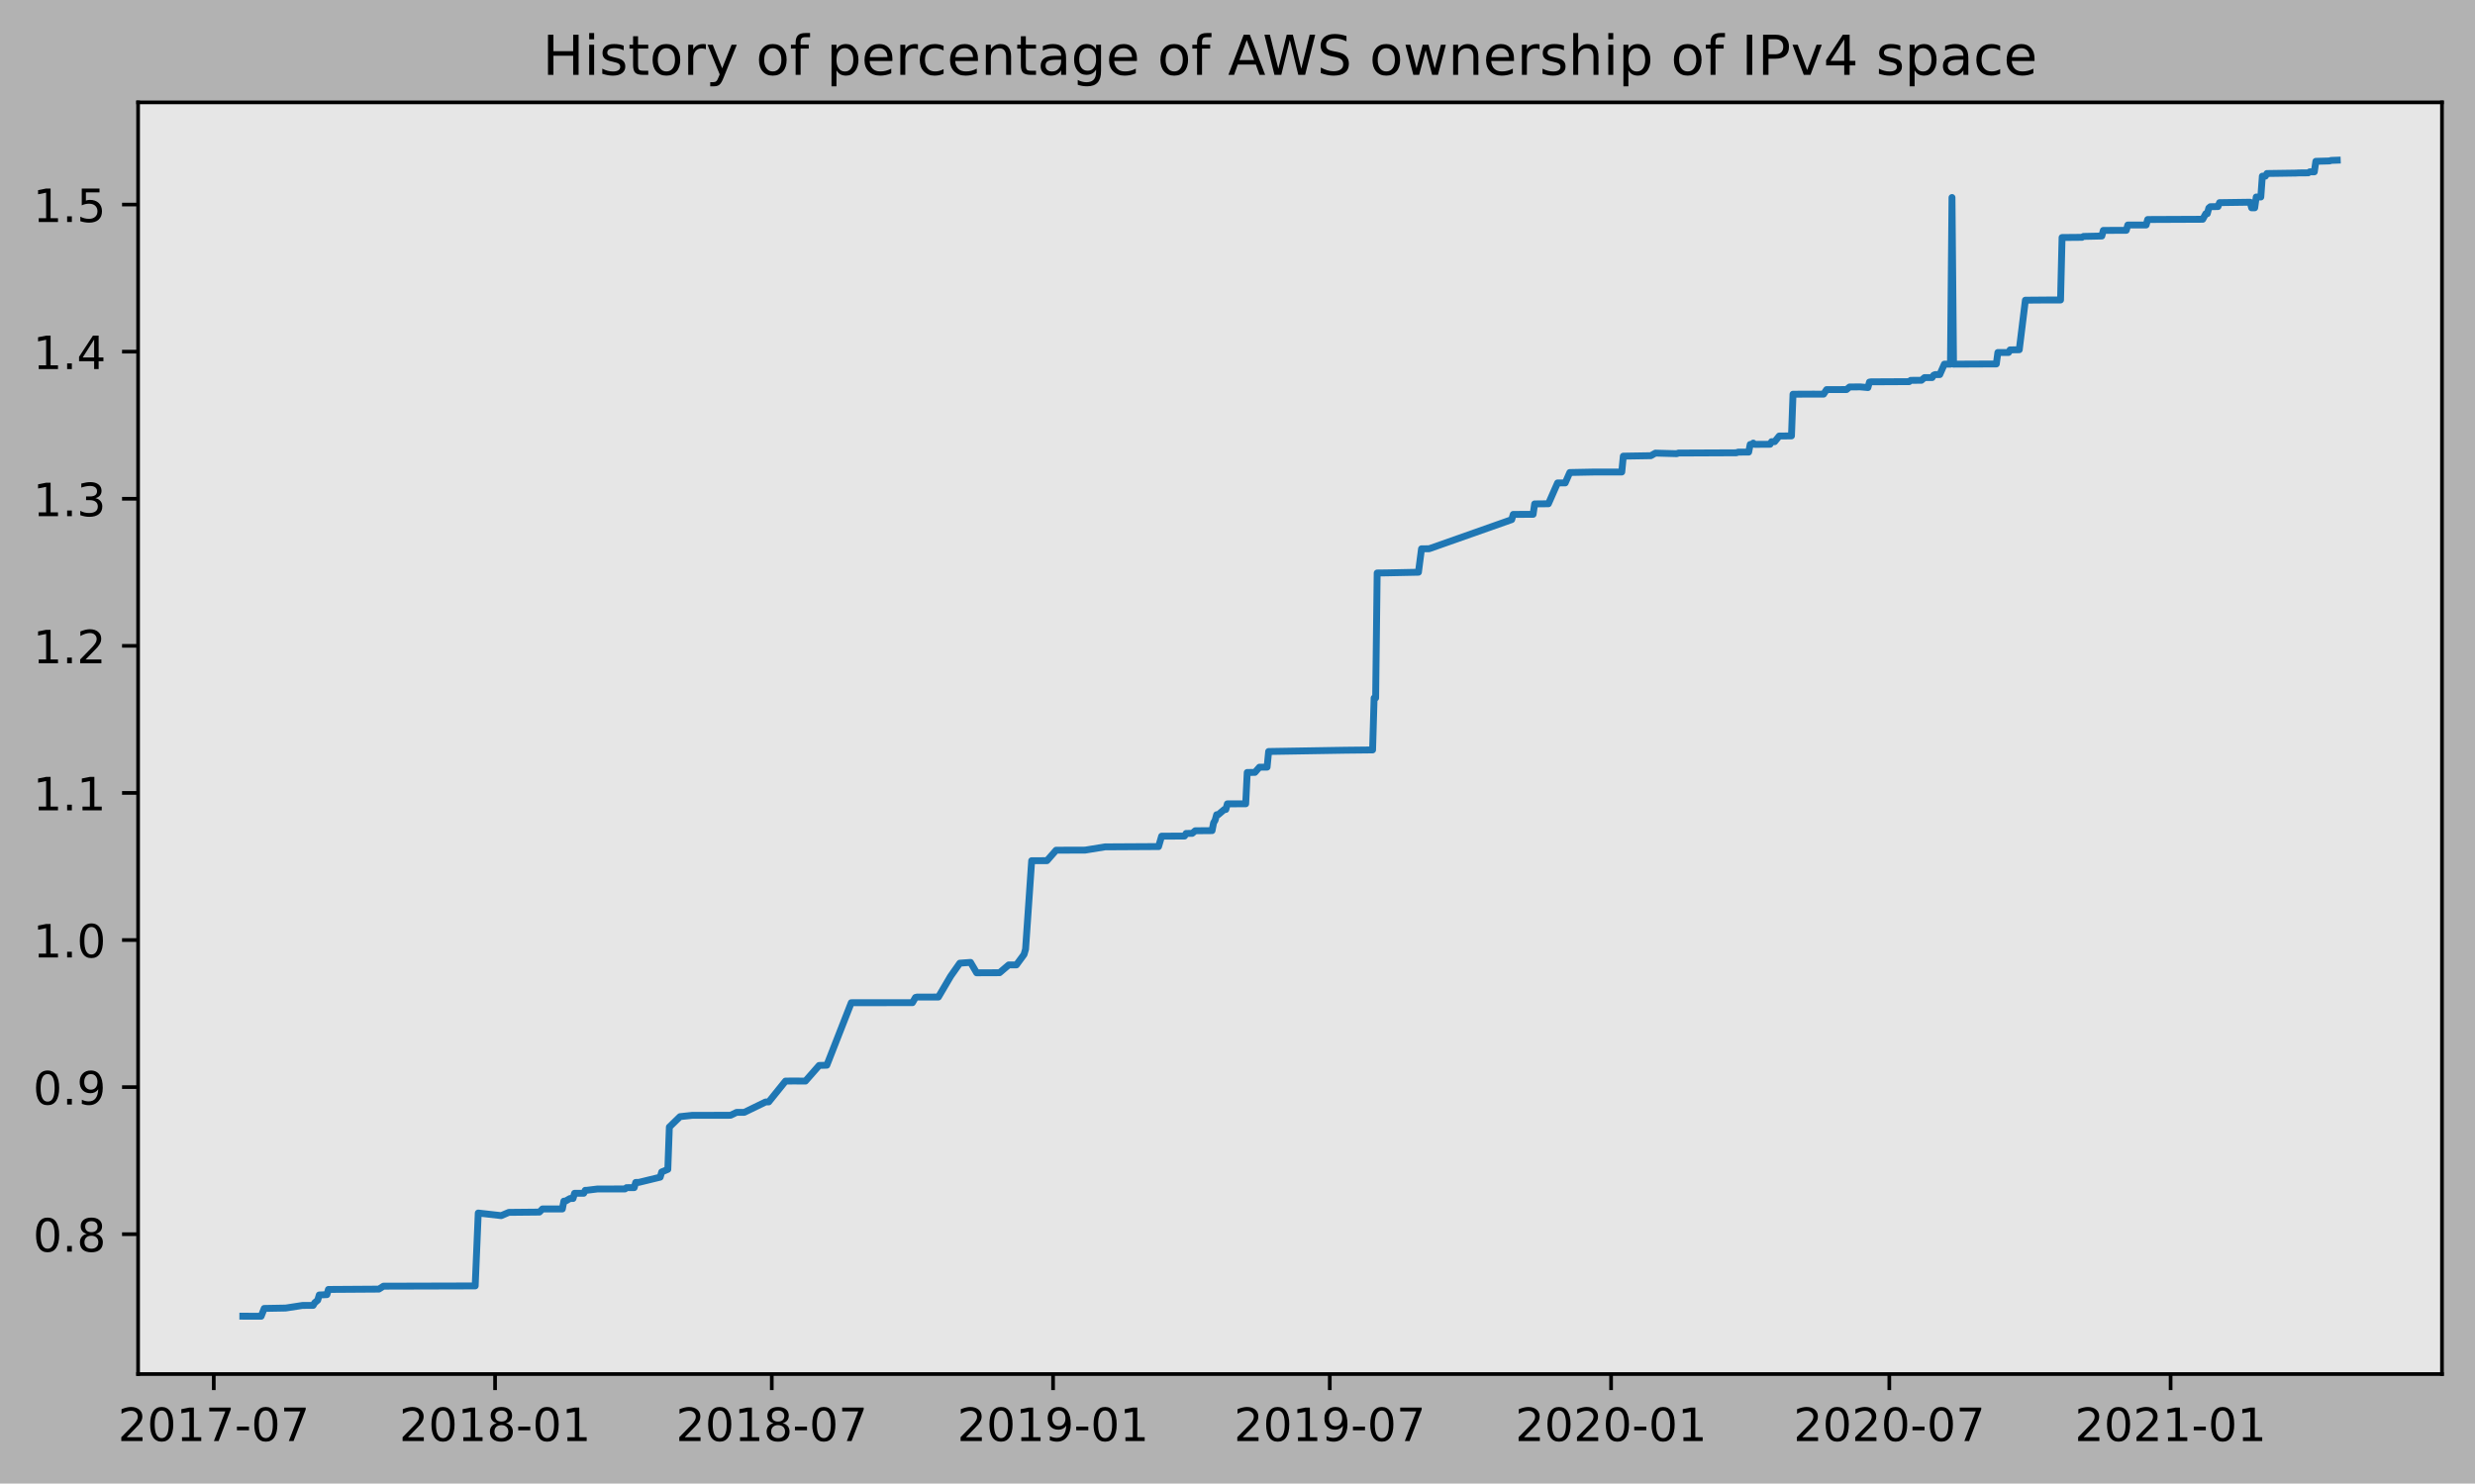
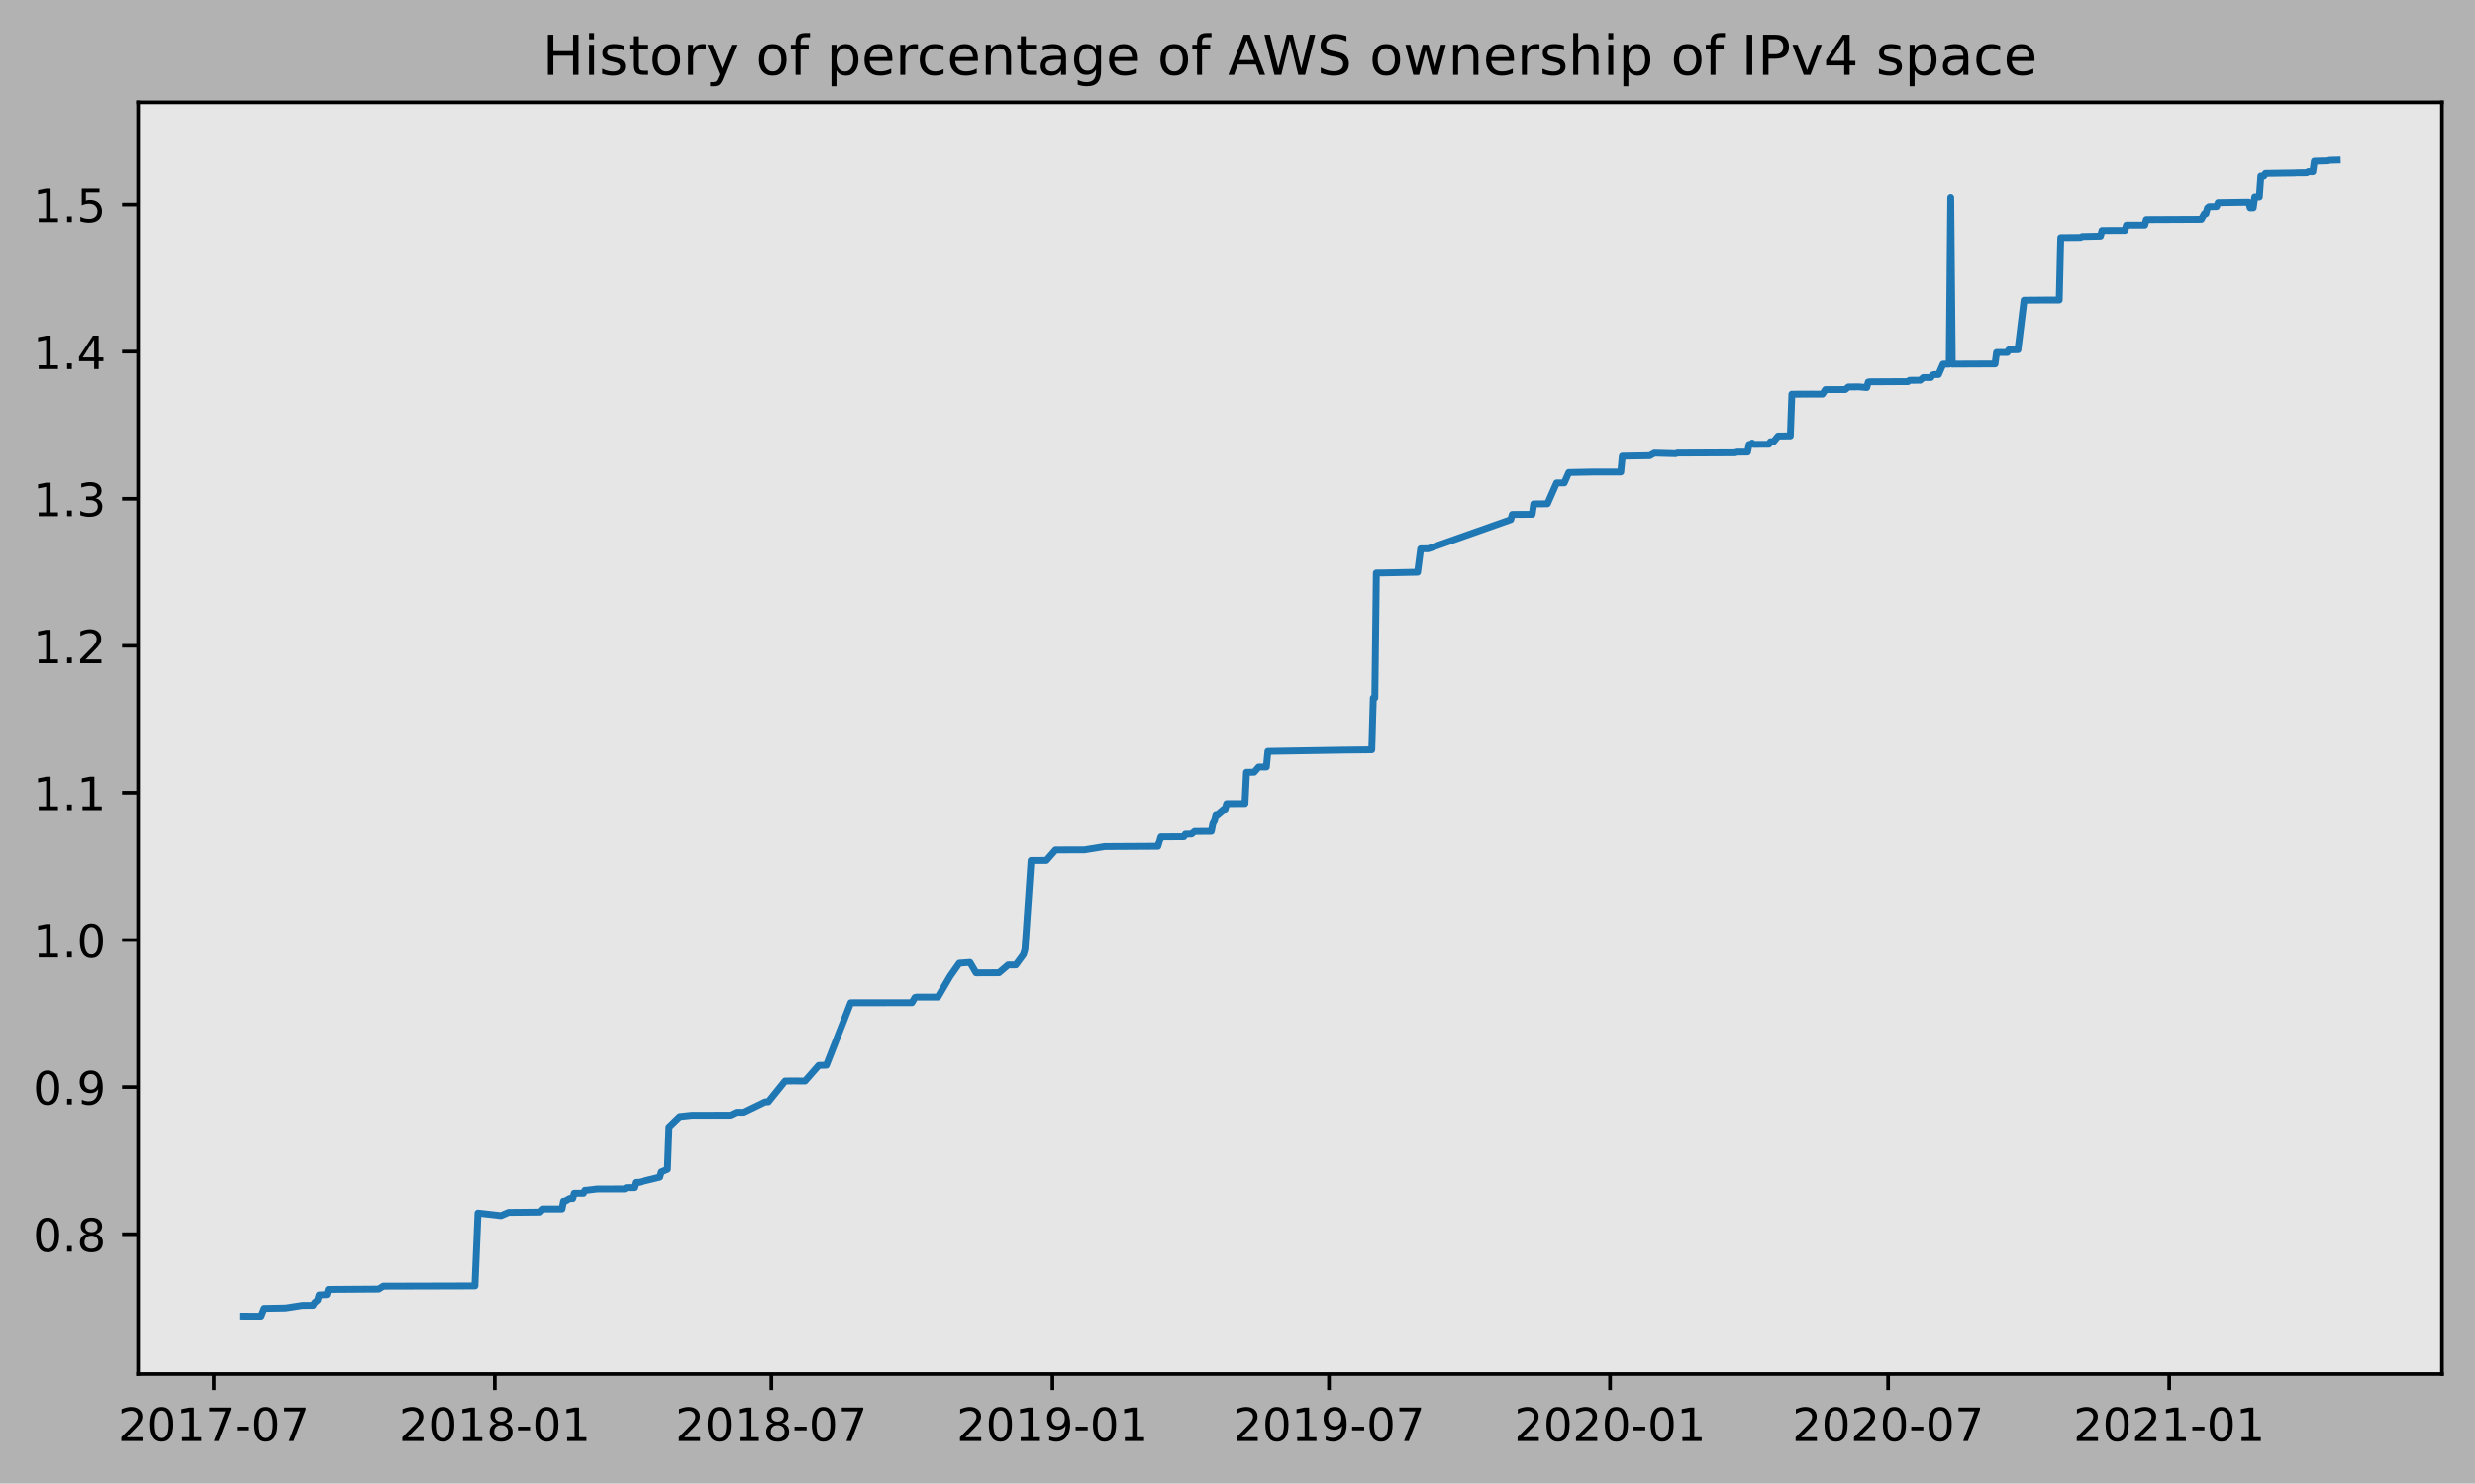
<svg xmlns="http://www.w3.org/2000/svg" xmlns:xlink="http://www.w3.org/1999/xlink" height="323.396pt" version="1.1" viewBox="0 0 539.503 323.396" width="539.503pt">
  <defs>
    <style type="text/css">
*{stroke-linecap:butt;stroke-linejoin:round;}
  </style>
  </defs>
  <g id="figure_1">
    <g id="patch_1">
      <path d="M 0 323.396  L 539.503 323.396  L 539.503 0  L 0 0  z " style="fill:#b2b2b2;" />
    </g>
    <g id="axes_1">
      <g id="patch_2">
        <path d="M 30.103 299.518  L 532.303 299.518  L 532.303 22.318  L 30.103 22.318  z " style="fill:#e6e6e6;" />
      </g>
      <g id="matplotlib.axis_1">
        <g id="xtick_1">
          <g id="line2d_1">
            <defs>
-               <path d="M 0 0  L 0 3.5  " id="mb1a7909cc9" style="stroke:#000000;stroke-width:0.8;" />
-             </defs>
-             <g>
-               <use style="stroke:#000000;stroke-width:0.8;" x="46.599" xlink:href="#mb1a7909cc9" y="299.518" />
+               <path d="M 0 0  L 0 3.5  " id="m4609d25dfc" style="stroke:#000000;stroke-width:0.8;" />
+             </defs>
+             <g>
+               <use style="stroke:#000000;stroke-width:0.8;" x="46.603" xlink:href="#m4609d25dfc" y="299.518" />
            </g>
          </g>
          <g id="text_1">
            <defs>
              <path d="M 19.188 8.297  L 53.609 8.297  L 53.609 0  L 7.328 0  L 7.328 8.297  Q 12.938 14.109 22.625 23.891  Q 32.328 33.688 34.812 36.531  Q 39.547 41.844 41.422 45.531  Q 43.312 49.219 43.312 52.781  Q 43.312 58.594 39.234 62.25  Q 35.156 65.922 28.609 65.922  Q 23.969 65.922 18.812 64.312  Q 13.672 62.703 7.812 59.422  L 7.812 69.391  Q 13.766 71.781 18.938 73  Q 24.125 74.219 28.422 74.219  Q 39.75 74.219 46.484 68.547  Q 53.219 62.891 53.219 53.422  Q 53.219 48.922 51.531 44.891  Q 49.859 40.875 45.406 35.406  Q 44.188 33.984 37.641 27.219  Q 31.109 20.453 19.188 8.297  z " id="DejaVuSans-50" />
              <path d="M 31.781 66.406  Q 24.172 66.406 20.328 58.906  Q 16.5 51.422 16.5 36.375  Q 16.5 21.391 20.328 13.891  Q 24.172 6.391 31.781 6.391  Q 39.453 6.391 43.281 13.891  Q 47.125 21.391 47.125 36.375  Q 47.125 51.422 43.281 58.906  Q 39.453 66.406 31.781 66.406  z M 31.781 74.219  Q 44.047 74.219 50.516 64.516  Q 56.984 54.828 56.984 36.375  Q 56.984 17.969 50.516 8.266  Q 44.047 -1.422 31.781 -1.422  Q 19.531 -1.422 13.062 8.266  Q 6.594 17.969 6.594 36.375  Q 6.594 54.828 13.062 64.516  Q 19.531 74.219 31.781 74.219  z " id="DejaVuSans-48" />
              <path d="M 12.406 8.297  L 28.516 8.297  L 28.516 63.922  L 10.984 60.406  L 10.984 69.391  L 28.422 72.906  L 38.281 72.906  L 38.281 8.297  L 54.391 8.297  L 54.391 0  L 12.406 0  z " id="DejaVuSans-49" />
              <path d="M 8.203 72.906  L 55.078 72.906  L 55.078 68.703  L 28.609 0  L 18.312 0  L 43.219 64.594  L 8.203 64.594  z " id="DejaVuSans-55" />
              <path d="M 4.891 31.391  L 31.203 31.391  L 31.203 23.391  L 4.891 23.391  z " id="DejaVuSans-45" />
            </defs>
-             <g transform="translate(25.70734 314.1166)scale(0.1 -0.1)">
+             <g transform="translate(25.71196 314.1166)scale(0.1 -0.1)">
              <use xlink:href="#DejaVuSans-50" />
              <use x="63.623" xlink:href="#DejaVuSans-48" />
              <use x="127.246" xlink:href="#DejaVuSans-49" />
              <use x="190.869" xlink:href="#DejaVuSans-55" />
              <use x="254.492" xlink:href="#DejaVuSans-45" />
              <use x="290.576" xlink:href="#DejaVuSans-48" />
              <use x="354.199" xlink:href="#DejaVuSans-55" />
            </g>
          </g>
        </g>
        <g id="xtick_2">
          <g id="line2d_2">
            <g>
-               <use style="stroke:#000000;stroke-width:0.8;" x="107.916" xlink:href="#mb1a7909cc9" y="299.518" />
+               <use style="stroke:#000000;stroke-width:0.8;" x="107.876" xlink:href="#m4609d25dfc" y="299.518" />
            </g>
          </g>
          <g id="text_2">
            <defs>
              <path d="M 31.781 34.625  Q 24.75 34.625 20.719 30.859  Q 16.703 27.094 16.703 20.516  Q 16.703 13.922 20.719 10.156  Q 24.75 6.391 31.781 6.391  Q 38.812 6.391 42.859 10.172  Q 46.922 13.969 46.922 20.516  Q 46.922 27.094 42.891 30.859  Q 38.875 34.625 31.781 34.625  z M 21.922 38.812  Q 15.578 40.375 12.031 44.719  Q 8.5 49.078 8.5 55.328  Q 8.5 64.062 14.719 69.141  Q 20.953 74.219 31.781 74.219  Q 42.672 74.219 48.875 69.141  Q 55.078 64.062 55.078 55.328  Q 55.078 49.078 51.531 44.719  Q 48 40.375 41.703 38.812  Q 48.828 37.156 52.797 32.312  Q 56.781 27.484 56.781 20.516  Q 56.781 9.906 50.312 4.234  Q 43.844 -1.422 31.781 -1.422  Q 19.734 -1.422 13.25 4.234  Q 6.781 9.906 6.781 20.516  Q 6.781 27.484 10.781 32.312  Q 14.797 37.156 21.922 38.812  z M 18.312 54.391  Q 18.312 48.734 21.844 45.562  Q 25.391 42.391 31.781 42.391  Q 38.141 42.391 41.719 45.562  Q 45.312 48.734 45.312 54.391  Q 45.312 60.062 41.719 63.234  Q 38.141 66.406 31.781 66.406  Q 25.391 66.406 21.844 63.234  Q 18.312 60.062 18.312 54.391  z " id="DejaVuSans-56" />
            </defs>
-             <g transform="translate(87.02439 314.1166)scale(0.1 -0.1)">
+             <g transform="translate(86.98429 314.1166)scale(0.1 -0.1)">
              <use xlink:href="#DejaVuSans-50" />
              <use x="63.623" xlink:href="#DejaVuSans-48" />
              <use x="127.246" xlink:href="#DejaVuSans-49" />
              <use x="190.869" xlink:href="#DejaVuSans-56" />
              <use x="254.492" xlink:href="#DejaVuSans-45" />
              <use x="290.576" xlink:href="#DejaVuSans-48" />
              <use x="354.199" xlink:href="#DejaVuSans-49" />
            </g>
          </g>
        </g>
        <g id="xtick_3">
          <g id="line2d_3">
            <g>
-               <use style="stroke:#000000;stroke-width:0.8;" x="168.233" xlink:href="#mb1a7909cc9" y="299.518" />
+               <use style="stroke:#000000;stroke-width:0.8;" x="168.149" xlink:href="#m4609d25dfc" y="299.518" />
            </g>
          </g>
          <g id="text_3">
-             <g transform="translate(147.3417 314.1166)scale(0.1 -0.1)">
+             <g transform="translate(147.2576 314.1166)scale(0.1 -0.1)">
              <use xlink:href="#DejaVuSans-50" />
              <use x="63.623" xlink:href="#DejaVuSans-48" />
              <use x="127.246" xlink:href="#DejaVuSans-49" />
              <use x="190.869" xlink:href="#DejaVuSans-56" />
              <use x="254.492" xlink:href="#DejaVuSans-45" />
              <use x="290.576" xlink:href="#DejaVuSans-48" />
              <use x="354.199" xlink:href="#DejaVuSans-55" />
            </g>
          </g>
        </g>
        <g id="xtick_4">
          <g id="line2d_4">
            <g>
-               <use style="stroke:#000000;stroke-width:0.8;" x="229.55" xlink:href="#mb1a7909cc9" y="299.518" />
+               <use style="stroke:#000000;stroke-width:0.8;" x="229.421" xlink:href="#m4609d25dfc" y="299.518" />
            </g>
          </g>
          <g id="text_4">
            <defs>
              <path d="M 10.984 1.516  L 10.984 10.5  Q 14.703 8.734 18.5 7.812  Q 22.312 6.891 25.984 6.891  Q 35.75 6.891 40.891 13.453  Q 46.047 20.016 46.781 33.406  Q 43.953 29.203 39.594 26.953  Q 35.25 24.703 29.984 24.703  Q 19.047 24.703 12.672 31.312  Q 6.297 37.938 6.297 49.422  Q 6.297 60.641 12.938 67.422  Q 19.578 74.219 30.609 74.219  Q 43.266 74.219 49.922 64.516  Q 56.594 54.828 56.594 36.375  Q 56.594 19.141 48.406 8.859  Q 40.234 -1.422 26.422 -1.422  Q 22.703 -1.422 18.891 -0.688  Q 15.094 0.047 10.984 1.516  z M 30.609 32.422  Q 37.25 32.422 41.125 36.953  Q 45.016 41.5 45.016 49.422  Q 45.016 57.281 41.125 61.844  Q 37.25 66.406 30.609 66.406  Q 23.969 66.406 20.094 61.844  Q 16.219 57.281 16.219 49.422  Q 16.219 41.5 20.094 36.953  Q 23.969 32.422 30.609 32.422  z " id="DejaVuSans-57" />
            </defs>
-             <g transform="translate(208.6588 314.1166)scale(0.1 -0.1)">
+             <g transform="translate(208.5299 314.1166)scale(0.1 -0.1)">
              <use xlink:href="#DejaVuSans-50" />
              <use x="63.623" xlink:href="#DejaVuSans-48" />
              <use x="127.246" xlink:href="#DejaVuSans-49" />
              <use x="190.869" xlink:href="#DejaVuSans-57" />
              <use x="254.492" xlink:href="#DejaVuSans-45" />
              <use x="290.576" xlink:href="#DejaVuSans-48" />
              <use x="354.199" xlink:href="#DejaVuSans-49" />
            </g>
          </g>
        </g>
        <g id="xtick_5">
          <g id="line2d_5">
            <g>
-               <use style="stroke:#000000;stroke-width:0.8;" x="289.867" xlink:href="#mb1a7909cc9" y="299.518" />
+               <use style="stroke:#000000;stroke-width:0.8;" x="289.695" xlink:href="#m4609d25dfc" y="299.518" />
            </g>
          </g>
          <g id="text_5">
-             <g transform="translate(268.9761 314.1166)scale(0.1 -0.1)">
+             <g transform="translate(268.8033 314.1166)scale(0.1 -0.1)">
              <use xlink:href="#DejaVuSans-50" />
              <use x="63.623" xlink:href="#DejaVuSans-48" />
              <use x="127.246" xlink:href="#DejaVuSans-49" />
              <use x="190.869" xlink:href="#DejaVuSans-57" />
              <use x="254.492" xlink:href="#DejaVuSans-45" />
              <use x="290.576" xlink:href="#DejaVuSans-48" />
              <use x="354.199" xlink:href="#DejaVuSans-55" />
            </g>
          </g>
        </g>
        <g id="xtick_6">
          <g id="line2d_6">
            <g>
-               <use style="stroke:#000000;stroke-width:0.8;" x="351.185" xlink:href="#mb1a7909cc9" y="299.518" />
+               <use style="stroke:#000000;stroke-width:0.8;" x="350.967" xlink:href="#m4609d25dfc" y="299.518" />
            </g>
          </g>
          <g id="text_6">
-             <g transform="translate(330.2931 314.1166)scale(0.1 -0.1)">
+             <g transform="translate(330.0756 314.1166)scale(0.1 -0.1)">
              <use xlink:href="#DejaVuSans-50" />
              <use x="63.623" xlink:href="#DejaVuSans-48" />
              <use x="127.246" xlink:href="#DejaVuSans-50" />
              <use x="190.869" xlink:href="#DejaVuSans-48" />
              <use x="254.492" xlink:href="#DejaVuSans-45" />
              <use x="290.576" xlink:href="#DejaVuSans-48" />
              <use x="354.199" xlink:href="#DejaVuSans-49" />
            </g>
          </g>
        </g>
        <g id="xtick_7">
          <g id="line2d_7">
            <g>
-               <use style="stroke:#000000;stroke-width:0.8;" x="411.835" xlink:href="#mb1a7909cc9" y="299.518" />
+               <use style="stroke:#000000;stroke-width:0.8;" x="411.573" xlink:href="#m4609d25dfc" y="299.518" />
            </g>
          </g>
          <g id="text_7">
-             <g transform="translate(390.9437 314.1166)scale(0.1 -0.1)">
+             <g transform="translate(390.6819 314.1166)scale(0.1 -0.1)">
              <use xlink:href="#DejaVuSans-50" />
              <use x="63.623" xlink:href="#DejaVuSans-48" />
              <use x="127.246" xlink:href="#DejaVuSans-50" />
              <use x="190.869" xlink:href="#DejaVuSans-48" />
              <use x="254.492" xlink:href="#DejaVuSans-45" />
              <use x="290.576" xlink:href="#DejaVuSans-48" />
              <use x="354.199" xlink:href="#DejaVuSans-55" />
            </g>
          </g>
        </g>
        <g id="xtick_8">
          <g id="line2d_8">
            <g>
-               <use style="stroke:#000000;stroke-width:0.8;" x="473.152" xlink:href="#mb1a7909cc9" y="299.518" />
+               <use style="stroke:#000000;stroke-width:0.8;" x="472.846" xlink:href="#m4609d25dfc" y="299.518" />
            </g>
          </g>
          <g id="text_8">
-             <g transform="translate(452.2608 314.1166)scale(0.1 -0.1)">
+             <g transform="translate(451.9542 314.1166)scale(0.1 -0.1)">
              <use xlink:href="#DejaVuSans-50" />
              <use x="63.623" xlink:href="#DejaVuSans-48" />
              <use x="127.246" xlink:href="#DejaVuSans-50" />
              <use x="190.869" xlink:href="#DejaVuSans-49" />
              <use x="254.492" xlink:href="#DejaVuSans-45" />
              <use x="290.576" xlink:href="#DejaVuSans-48" />
              <use x="354.199" xlink:href="#DejaVuSans-49" />
            </g>
          </g>
        </g>
      </g>
      <g id="matplotlib.axis_2">
        <g id="ytick_1">
          <g id="line2d_9">
            <defs>
-               <path d="M 0 0  L -3.5 0  " id="md4cc208582" style="stroke:#000000;stroke-width:0.8;" />
-             </defs>
-             <g>
-               <use style="stroke:#000000;stroke-width:0.8;" x="30.103" xlink:href="#md4cc208582" y="269.035" />
+               <path d="M 0 0  L -3.5 0  " id="mf3dbb53c43" style="stroke:#000000;stroke-width:0.8;" />
+             </defs>
+             <g>
+               <use style="stroke:#000000;stroke-width:0.8;" x="30.103" xlink:href="#mf3dbb53c43" y="269.035" />
            </g>
          </g>
          <g id="text_9">
            <defs>
              <path d="M 10.688 12.406  L 21 12.406  L 21 0  L 10.688 0  z " id="DejaVuSans-46" />
            </defs>
            <g transform="translate(7.2 272.8346)scale(0.1 -0.1)">
              <use xlink:href="#DejaVuSans-48" />
              <use x="63.623" xlink:href="#DejaVuSans-46" />
              <use x="95.41" xlink:href="#DejaVuSans-56" />
            </g>
          </g>
        </g>
        <g id="ytick_2">
          <g id="line2d_10">
            <g>
-               <use style="stroke:#000000;stroke-width:0.8;" x="30.103" xlink:href="#md4cc208582" y="236.972" />
+               <use style="stroke:#000000;stroke-width:0.8;" x="30.103" xlink:href="#mf3dbb53c43" y="236.972" />
            </g>
          </g>
          <g id="text_10">
            <g transform="translate(7.2 240.7711)scale(0.1 -0.1)">
              <use xlink:href="#DejaVuSans-48" />
              <use x="63.623" xlink:href="#DejaVuSans-46" />
              <use x="95.41" xlink:href="#DejaVuSans-57" />
            </g>
          </g>
        </g>
        <g id="ytick_3">
          <g id="line2d_11">
            <g>
-               <use style="stroke:#000000;stroke-width:0.8;" x="30.103" xlink:href="#md4cc208582" y="204.908" />
+               <use style="stroke:#000000;stroke-width:0.8;" x="30.103" xlink:href="#mf3dbb53c43" y="204.909" />
            </g>
          </g>
          <g id="text_11">
            <g transform="translate(7.2 208.7077)scale(0.1 -0.1)">
              <use xlink:href="#DejaVuSans-49" />
              <use x="63.623" xlink:href="#DejaVuSans-46" />
              <use x="95.41" xlink:href="#DejaVuSans-48" />
            </g>
          </g>
        </g>
        <g id="ytick_4">
          <g id="line2d_12">
            <g>
-               <use style="stroke:#000000;stroke-width:0.8;" x="30.103" xlink:href="#md4cc208582" y="172.845" />
+               <use style="stroke:#000000;stroke-width:0.8;" x="30.103" xlink:href="#mf3dbb53c43" y="172.845" />
            </g>
          </g>
          <g id="text_12">
            <g transform="translate(7.2 176.6443)scale(0.1 -0.1)">
              <use xlink:href="#DejaVuSans-49" />
              <use x="63.623" xlink:href="#DejaVuSans-46" />
              <use x="95.41" xlink:href="#DejaVuSans-49" />
            </g>
          </g>
        </g>
        <g id="ytick_5">
          <g id="line2d_13">
            <g>
-               <use style="stroke:#000000;stroke-width:0.8;" x="30.103" xlink:href="#md4cc208582" y="140.782" />
+               <use style="stroke:#000000;stroke-width:0.8;" x="30.103" xlink:href="#mf3dbb53c43" y="140.782" />
            </g>
          </g>
          <g id="text_13">
            <g transform="translate(7.2 144.5809)scale(0.1 -0.1)">
              <use xlink:href="#DejaVuSans-49" />
              <use x="63.623" xlink:href="#DejaVuSans-46" />
              <use x="95.41" xlink:href="#DejaVuSans-50" />
            </g>
          </g>
        </g>
        <g id="ytick_6">
          <g id="line2d_14">
            <g>
-               <use style="stroke:#000000;stroke-width:0.8;" x="30.103" xlink:href="#md4cc208582" y="108.718" />
+               <use style="stroke:#000000;stroke-width:0.8;" x="30.103" xlink:href="#mf3dbb53c43" y="108.718" />
            </g>
          </g>
          <g id="text_14">
            <defs>
              <path d="M 40.578 39.312  Q 47.656 37.797 51.625 33  Q 55.609 28.219 55.609 21.188  Q 55.609 10.406 48.188 4.484  Q 40.766 -1.422 27.094 -1.422  Q 22.516 -1.422 17.656 -0.516  Q 12.797 0.391 7.625 2.203  L 7.625 11.719  Q 11.719 9.328 16.594 8.109  Q 21.484 6.891 26.812 6.891  Q 36.078 6.891 40.938 10.547  Q 45.797 14.203 45.797 21.188  Q 45.797 27.641 41.281 31.266  Q 36.766 34.906 28.719 34.906  L 20.219 34.906  L 20.219 43.016  L 29.109 43.016  Q 36.375 43.016 40.234 45.922  Q 44.094 48.828 44.094 54.297  Q 44.094 59.906 40.109 62.906  Q 36.141 65.922 28.719 65.922  Q 24.656 65.922 20.016 65.031  Q 15.375 64.156 9.812 62.312  L 9.812 71.094  Q 15.438 72.656 20.344 73.438  Q 25.25 74.219 29.594 74.219  Q 40.828 74.219 47.359 69.109  Q 53.906 64.016 53.906 55.328  Q 53.906 49.266 50.438 45.094  Q 46.969 40.922 40.578 39.312  z " id="DejaVuSans-51" />
            </defs>
            <g transform="translate(7.2 112.5175)scale(0.1 -0.1)">
              <use xlink:href="#DejaVuSans-49" />
              <use x="63.623" xlink:href="#DejaVuSans-46" />
              <use x="95.41" xlink:href="#DejaVuSans-51" />
            </g>
          </g>
        </g>
        <g id="ytick_7">
          <g id="line2d_15">
            <g>
-               <use style="stroke:#000000;stroke-width:0.8;" x="30.103" xlink:href="#md4cc208582" y="76.655" />
+               <use style="stroke:#000000;stroke-width:0.8;" x="30.103" xlink:href="#mf3dbb53c43" y="76.655" />
            </g>
          </g>
          <g id="text_15">
            <defs>
              <path d="M 37.797 64.312  L 12.891 25.391  L 37.797 25.391  z M 35.203 72.906  L 47.609 72.906  L 47.609 25.391  L 58.016 25.391  L 58.016 17.188  L 47.609 17.188  L 47.609 0  L 37.797 0  L 37.797 17.188  L 4.891 17.188  L 4.891 26.703  z " id="DejaVuSans-52" />
            </defs>
-             <g transform="translate(7.2 80.45404)scale(0.1 -0.1)">
+             <g transform="translate(7.2 80.45406)scale(0.1 -0.1)">
              <use xlink:href="#DejaVuSans-49" />
              <use x="63.623" xlink:href="#DejaVuSans-46" />
              <use x="95.41" xlink:href="#DejaVuSans-52" />
            </g>
          </g>
        </g>
        <g id="ytick_8">
          <g id="line2d_16">
            <g>
-               <use style="stroke:#000000;stroke-width:0.8;" x="30.103" xlink:href="#md4cc208582" y="44.591" />
+               <use style="stroke:#000000;stroke-width:0.8;" x="30.103" xlink:href="#mf3dbb53c43" y="44.591" />
            </g>
          </g>
          <g id="text_16">
            <defs>
              <path d="M 10.797 72.906  L 49.516 72.906  L 49.516 64.594  L 19.828 64.594  L 19.828 46.734  Q 21.969 47.469 24.109 47.828  Q 26.266 48.188 28.422 48.188  Q 40.625 48.188 47.75 41.5  Q 54.891 34.812 54.891 23.391  Q 54.891 11.625 47.562 5.094  Q 40.234 -1.422 26.906 -1.422  Q 22.312 -1.422 17.547 -0.641  Q 12.797 0.141 7.719 1.703  L 7.719 11.625  Q 12.109 9.234 16.797 8.062  Q 21.484 6.891 26.703 6.891  Q 35.156 6.891 40.078 11.328  Q 45.016 15.766 45.016 23.391  Q 45.016 31 40.078 35.438  Q 35.156 39.891 26.703 39.891  Q 22.75 39.891 18.812 39.016  Q 14.891 38.141 10.797 36.281  z " id="DejaVuSans-53" />
            </defs>
-             <g transform="translate(7.2 48.39063)scale(0.1 -0.1)">
+             <g transform="translate(7.2 48.39064)scale(0.1 -0.1)">
              <use xlink:href="#DejaVuSans-49" />
              <use x="63.623" xlink:href="#DejaVuSans-46" />
              <use x="95.41" xlink:href="#DejaVuSans-53" />
            </g>
          </g>
        </g>
      </g>
      <g id="line2d_17">
-         <path clip-path="url(#pd8186da7d0)" d="M 52.93 286.906  L 56.929 286.918  L 57.596 285.215  L 62.261 285.131  L 65.927 284.564  L 68.26 284.551  L 68.593 283.984  L 69.259 283.416  L 69.593 282.281  L 71.259 282.21  L 71.592 281.075  L 82.589 281.002  L 83.589 280.363  L 103.584 280.31  L 104.25 264.418  L 109.249 264.986  L 110.915 264.276  L 117.58 264.212  L 118.246 263.529  L 122.579 263.531  L 122.912 261.828  L 123.245 261.824  L 124.245 261.254  L 124.911 261.252  L 125.245 260.117  L 127.244 260.114  L 127.577 259.464  L 127.91 259.461  L 130.243 259.177  L 136.242 259.169  L 136.575 258.885  L 138.241 258.883  L 138.574 257.748  L 139.241 257.739  L 143.906 256.603  L 144.239 255.468  L 145.572 254.9  L 145.906 245.677  L 148.238 243.407  L 150.904 243.123  L 159.236 243.112  L 160.568 242.473  L 162.235 242.473  L 166.9 240.203  L 167.567 240.196  L 171.232 235.654  L 173.232 235.642  L 175.565 235.66  L 178.564 232.245  L 180.23 232.199  L 185.562 218.573  L 198.892 218.565  L 199.558 217.43  L 199.891 217.341  L 204.557 217.334  L 207.223 212.794  L 209.222 209.956  L 211.555 209.785  L 212.888 212.055  L 217.887 212.035  L 219.886 210.333  L 221.552 210.33  L 223.219 208.06  L 223.552 206.916  L 224.885 187.618  L 228.217 187.61  L 230.217 185.33  L 236.548 185.31  L 240.88 184.601  L 250.878 184.544  L 252.544 184.544  L 253.211 182.271  L 258.209 182.246  L 258.542 181.678  L 259.875 181.658  L 260.542 181.091  L 264.208 181.06  L 264.541 179.357  L 264.874 178.789  L 265.207 177.592  L 265.541 177.59  L 266.874 176.455  L 267.207 176.455  L 267.54 175.225  L 271.539 175.218  L 271.872 168.381  L 273.538 168.37  L 274.538 167.232  L 276.204 167.222  L 276.538 163.813  L 293.2 163.536  L 299.198 163.471  L 299.532 152.146  L 299.865 152.145  L 300.198 124.902  L 302.198 124.879  L 309.196 124.735  L 309.862 119.627  L 311.528 119.616  L 329.524 113.266  L 329.857 112.131  L 334.189 112.113  L 334.522 109.843  L 337.522 109.812  L 339.521 105.271  L 341.187 105.269  L 342.187 102.999  L 347.186 102.899  L 353.517 102.888  L 353.851 99.432  L 359.849 99.334  L 360.849 98.769  L 365.514 98.895  L 365.847 98.756  L 378.511 98.7  L 378.844 98.558  L 381.177 98.549  L 381.51 96.882  L 381.843 96.882  L 382.176 96.585  L 382.51 96.864  L 385.842 96.842  L 386.175 96.276  L 386.842 96.274  L 387.841 95.047  L 390.507 95.018  L 390.841 85.932  L 395.173 85.912  L 397.506 85.917  L 398.172 84.924  L 402.504 84.919  L 403.171 84.352  L 405.503 84.336  L 407.17 84.486  L 407.503 83.288  L 407.836 83.233  L 416.167 83.191  L 416.501 82.907  L 418.833 82.897  L 419.5 82.313  L 421.166 82.307  L 421.499 81.792  L 421.832 81.651  L 422.832 81.651  L 423.832 79.38  L 425.165 79.38  L 425.498 43.053  L 425.831 79.378  L 435.162 79.335  L 435.495 76.838  L 437.828 76.838  L 438.161 76.268  L 440.161 76.237  L 441.494 65.435  L 446.493 65.394  L 449.159 65.395  L 449.492 51.773  L 453.824 51.733  L 454.157 51.536  L 458.156 51.449  L 458.489 50.225  L 463.488 50.203  L 463.821 49.049  L 467.82 49.042  L 468.153 47.849  L 480.15 47.796  L 480.817 46.581  L 481.15 46.581  L 481.483 45.347  L 481.817 45.058  L 483.483 45.025  L 483.816 44.174  L 490.481 44.078  L 490.814 45.301  L 491.481 45.297  L 491.814 42.943  L 492.814 42.943  L 493.147 38.402  L 493.813 38.398  L 494.147 37.823  L 500.478 37.728  L 501.145 37.689  L 503.144 37.683  L 503.477 37.456  L 504.477 37.455  L 504.81 35.165  L 507.81 35.085  L 508.143 34.965  L 509.476 34.918  L 509.476 34.918  " style="fill:none;stroke:#1f77b4;stroke-linecap:square;stroke-width:1.5;" />
+         <path clip-path="url(#p28fbd3de82)" d="M 52.93 286.906  L 56.926 286.918  L 57.592 285.215  L 62.254 285.131  L 65.917 284.564  L 68.248 284.551  L 68.581 283.984  L 69.247 283.416  L 69.58 282.281  L 71.245 282.21  L 71.578 281.075  L 82.568 281.002  L 83.567 280.363  L 103.547 280.31  L 104.213 264.418  L 109.208 264.986  L 110.873 264.276  L 117.533 264.212  L 118.199 263.529  L 122.528 263.531  L 122.861 261.828  L 123.194 261.824  L 124.193 261.254  L 124.859 261.252  L 125.192 260.117  L 127.19 260.114  L 127.523 259.464  L 127.856 259.461  L 130.187 259.177  L 136.181 259.169  L 136.514 258.885  L 138.179 258.883  L 138.512 257.748  L 139.178 257.739  L 143.84 256.603  L 144.173 255.468  L 145.505 254.9  L 145.838 245.677  L 148.169 243.407  L 150.833 243.123  L 159.158 243.112  L 160.49 242.473  L 162.155 242.473  L 166.817 240.203  L 167.483 240.196  L 171.146 235.654  L 173.144 235.642  L 175.475 235.66  L 178.472 232.245  L 180.137 232.199  L 185.465 218.573  L 198.785 218.565  L 199.451 217.43  L 199.784 217.341  L 204.446 217.334  L 207.11 212.794  L 209.108 209.956  L 211.439 209.785  L 212.771 212.055  L 217.766 212.035  L 219.764 210.333  L 221.429 210.33  L 223.094 208.06  L 223.427 206.916  L 224.759 187.618  L 228.089 187.61  L 230.087 185.33  L 236.414 185.31  L 240.743 184.601  L 250.733 184.544  L 252.398 184.544  L 253.064 182.271  L 258.06 182.246  L 258.393 181.678  L 259.725 181.658  L 260.391 181.091  L 264.054 181.06  L 264.387 179.357  L 264.72 178.789  L 265.053 177.592  L 265.386 177.59  L 266.718 176.455  L 267.051 176.455  L 267.384 175.225  L 271.38 175.218  L 271.713 168.381  L 273.378 168.37  L 274.377 167.232  L 276.042 167.222  L 276.375 163.813  L 293.025 163.536  L 299.019 163.471  L 299.352 152.146  L 299.685 152.145  L 300.018 124.902  L 302.016 124.879  L 309.009 124.735  L 309.675 119.627  L 311.34 119.616  L 329.322 113.266  L 329.655 112.131  L 333.984 112.113  L 334.317 109.843  L 337.314 109.812  L 339.312 105.271  L 340.977 105.269  L 341.976 102.999  L 346.971 102.899  L 353.298 102.888  L 353.631 99.432  L 359.625 99.334  L 360.624 98.769  L 365.286 98.895  L 365.619 98.756  L 378.273 98.7  L 378.606 98.558  L 380.937 98.549  L 381.27 96.882  L 381.603 96.882  L 381.936 96.585  L 382.269 96.864  L 385.599 96.842  L 385.932 96.276  L 386.598 96.274  L 387.597 95.047  L 390.261 95.018  L 390.594 85.932  L 394.923 85.912  L 397.254 85.917  L 397.92 84.924  L 402.249 84.919  L 402.915 84.352  L 405.246 84.336  L 406.911 84.486  L 407.244 83.288  L 407.577 83.233  L 415.902 83.191  L 416.235 82.907  L 418.566 82.897  L 419.232 82.313  L 420.897 82.307  L 421.23 81.793  L 421.563 81.651  L 422.562 81.651  L 423.561 79.38  L 424.893 79.38  L 425.226 43.053  L 425.559 79.378  L 434.883 79.335  L 435.216 76.838  L 437.547 76.838  L 437.88 76.268  L 439.878 76.237  L 441.21 65.435  L 446.206 65.394  L 448.87 65.395  L 449.203 51.773  L 453.532 51.733  L 453.865 51.536  L 457.861 51.449  L 458.194 50.225  L 463.189 50.203  L 463.522 49.049  L 467.518 49.042  L 467.851 47.849  L 479.839 47.796  L 480.505 46.582  L 480.838 46.582  L 481.171 45.347  L 481.504 45.058  L 483.169 45.025  L 483.502 44.174  L 490.162 44.078  L 490.495 45.301  L 491.161 45.297  L 491.494 42.943  L 492.493 42.943  L 492.826 38.402  L 493.492 38.398  L 493.825 37.823  L 500.152 37.728  L 500.818 37.69  L 502.816 37.683  L 503.149 37.456  L 504.148 37.455  L 504.481 35.165  L 507.478 35.085  L 507.811 34.965  L 509.476 34.918  L 509.476 34.918  " style="fill:none;stroke:#1f77b4;stroke-linecap:square;stroke-width:1.5;" />
      </g>
      <g id="patch_3">
        <path d="M 30.103 299.518  L 30.103 22.318  " style="fill:none;stroke:#000000;stroke-linecap:square;stroke-linejoin:miter;stroke-width:0.8;" />
      </g>
      <g id="patch_4">
        <path d="M 532.303 299.518  L 532.303 22.318  " style="fill:none;stroke:#000000;stroke-linecap:square;stroke-linejoin:miter;stroke-width:0.8;" />
      </g>
      <g id="patch_5">
        <path d="M 30.103 299.518  L 532.303 299.518  " style="fill:none;stroke:#000000;stroke-linecap:square;stroke-linejoin:miter;stroke-width:0.8;" />
      </g>
      <g id="patch_6">
        <path d="M 30.103 22.318  L 532.303 22.318  " style="fill:none;stroke:#000000;stroke-linecap:square;stroke-linejoin:miter;stroke-width:0.8;" />
      </g>
      <g id="text_17">
        <defs>
          <path d="M 9.812 72.906  L 19.672 72.906  L 19.672 43.016  L 55.516 43.016  L 55.516 72.906  L 65.375 72.906  L 65.375 0  L 55.516 0  L 55.516 34.719  L 19.672 34.719  L 19.672 0  L 9.812 0  z " id="DejaVuSans-72" />
          <path d="M 9.422 54.688  L 18.406 54.688  L 18.406 0  L 9.422 0  z M 9.422 75.984  L 18.406 75.984  L 18.406 64.594  L 9.422 64.594  z " id="DejaVuSans-105" />
          <path d="M 44.281 53.078  L 44.281 44.578  Q 40.484 46.531 36.375 47.5  Q 32.281 48.484 27.875 48.484  Q 21.188 48.484 17.844 46.438  Q 14.5 44.391 14.5 40.281  Q 14.5 37.156 16.891 35.375  Q 19.281 33.594 26.516 31.984  L 29.594 31.297  Q 39.156 29.25 43.188 25.516  Q 47.219 21.781 47.219 15.094  Q 47.219 7.469 41.188 3.016  Q 35.156 -1.422 24.609 -1.422  Q 20.219 -1.422 15.453 -0.562  Q 10.688 0.297 5.422 2  L 5.422 11.281  Q 10.406 8.688 15.234 7.391  Q 20.062 6.109 24.812 6.109  Q 31.156 6.109 34.562 8.281  Q 37.984 10.453 37.984 14.406  Q 37.984 18.062 35.516 20.016  Q 33.062 21.969 24.703 23.781  L 21.578 24.516  Q 13.234 26.266 9.516 29.906  Q 5.812 33.547 5.812 39.891  Q 5.812 47.609 11.281 51.797  Q 16.75 56 26.812 56  Q 31.781 56 36.172 55.266  Q 40.578 54.547 44.281 53.078  z " id="DejaVuSans-115" />
          <path d="M 18.312 70.219  L 18.312 54.688  L 36.812 54.688  L 36.812 47.703  L 18.312 47.703  L 18.312 18.016  Q 18.312 11.328 20.141 9.422  Q 21.969 7.516 27.594 7.516  L 36.812 7.516  L 36.812 0  L 27.594 0  Q 17.188 0 13.234 3.875  Q 9.281 7.766 9.281 18.016  L 9.281 47.703  L 2.688 47.703  L 2.688 54.688  L 9.281 54.688  L 9.281 70.219  z " id="DejaVuSans-116" />
          <path d="M 30.609 48.391  Q 23.391 48.391 19.188 42.75  Q 14.984 37.109 14.984 27.297  Q 14.984 17.484 19.156 11.844  Q 23.344 6.203 30.609 6.203  Q 37.797 6.203 41.984 11.859  Q 46.188 17.531 46.188 27.297  Q 46.188 37.016 41.984 42.703  Q 37.797 48.391 30.609 48.391  z M 30.609 56  Q 42.328 56 49.016 48.375  Q 55.719 40.766 55.719 27.297  Q 55.719 13.875 49.016 6.219  Q 42.328 -1.422 30.609 -1.422  Q 18.844 -1.422 12.172 6.219  Q 5.516 13.875 5.516 27.297  Q 5.516 40.766 12.172 48.375  Q 18.844 56 30.609 56  z " id="DejaVuSans-111" />
          <path d="M 41.109 46.297  Q 39.594 47.172 37.812 47.578  Q 36.031 48 33.891 48  Q 26.266 48 22.188 43.047  Q 18.109 38.094 18.109 28.812  L 18.109 0  L 9.078 0  L 9.078 54.688  L 18.109 54.688  L 18.109 46.188  Q 20.953 51.172 25.484 53.578  Q 30.031 56 36.531 56  Q 37.453 56 38.578 55.875  Q 39.703 55.766 41.062 55.516  z " id="DejaVuSans-114" />
          <path d="M 32.172 -5.078  Q 28.375 -14.844 24.75 -17.812  Q 21.141 -20.797 15.094 -20.797  L 7.906 -20.797  L 7.906 -13.281  L 13.188 -13.281  Q 16.891 -13.281 18.938 -11.516  Q 21 -9.766 23.484 -3.219  L 25.094 0.875  L 2.984 54.688  L 12.5 54.688  L 29.594 11.922  L 46.688 54.688  L 56.203 54.688  z " id="DejaVuSans-121" />
          <path id="DejaVuSans-32" />
          <path d="M 37.109 75.984  L 37.109 68.5  L 28.516 68.5  Q 23.688 68.5 21.797 66.547  Q 19.922 64.594 19.922 59.516  L 19.922 54.688  L 34.719 54.688  L 34.719 47.703  L 19.922 47.703  L 19.922 0  L 10.891 0  L 10.891 47.703  L 2.297 47.703  L 2.297 54.688  L 10.891 54.688  L 10.891 58.5  Q 10.891 67.625 15.141 71.797  Q 19.391 75.984 28.609 75.984  z " id="DejaVuSans-102" />
          <path d="M 18.109 8.203  L 18.109 -20.797  L 9.078 -20.797  L 9.078 54.688  L 18.109 54.688  L 18.109 46.391  Q 20.953 51.266 25.266 53.625  Q 29.594 56 35.594 56  Q 45.562 56 51.781 48.094  Q 58.016 40.188 58.016 27.297  Q 58.016 14.406 51.781 6.484  Q 45.562 -1.422 35.594 -1.422  Q 29.594 -1.422 25.266 0.953  Q 20.953 3.328 18.109 8.203  z M 48.688 27.297  Q 48.688 37.203 44.609 42.844  Q 40.531 48.484 33.406 48.484  Q 26.266 48.484 22.188 42.844  Q 18.109 37.203 18.109 27.297  Q 18.109 17.391 22.188 11.75  Q 26.266 6.109 33.406 6.109  Q 40.531 6.109 44.609 11.75  Q 48.688 17.391 48.688 27.297  z " id="DejaVuSans-112" />
          <path d="M 56.203 29.594  L 56.203 25.203  L 14.891 25.203  Q 15.484 15.922 20.484 11.062  Q 25.484 6.203 34.422 6.203  Q 39.594 6.203 44.453 7.469  Q 49.312 8.734 54.109 11.281  L 54.109 2.781  Q 49.266 0.734 44.188 -0.344  Q 39.109 -1.422 33.891 -1.422  Q 20.797 -1.422 13.156 6.188  Q 5.516 13.812 5.516 26.812  Q 5.516 40.234 12.766 48.109  Q 20.016 56 32.328 56  Q 43.359 56 49.781 48.891  Q 56.203 41.797 56.203 29.594  z M 47.219 32.234  Q 47.125 39.594 43.094 43.984  Q 39.062 48.391 32.422 48.391  Q 24.906 48.391 20.391 44.141  Q 15.875 39.891 15.188 32.172  z " id="DejaVuSans-101" />
          <path d="M 48.781 52.594  L 48.781 44.188  Q 44.969 46.297 41.141 47.344  Q 37.312 48.391 33.406 48.391  Q 24.656 48.391 19.812 42.844  Q 14.984 37.312 14.984 27.297  Q 14.984 17.281 19.812 11.734  Q 24.656 6.203 33.406 6.203  Q 37.312 6.203 41.141 7.25  Q 44.969 8.297 48.781 10.406  L 48.781 2.094  Q 45.016 0.344 40.984 -0.531  Q 36.969 -1.422 32.422 -1.422  Q 20.062 -1.422 12.781 6.344  Q 5.516 14.109 5.516 27.297  Q 5.516 40.672 12.859 48.328  Q 20.219 56 33.016 56  Q 37.156 56 41.109 55.141  Q 45.062 54.297 48.781 52.594  z " id="DejaVuSans-99" />
          <path d="M 54.891 33.016  L 54.891 0  L 45.906 0  L 45.906 32.719  Q 45.906 40.484 42.875 44.328  Q 39.844 48.188 33.797 48.188  Q 26.516 48.188 22.312 43.547  Q 18.109 38.922 18.109 30.906  L 18.109 0  L 9.078 0  L 9.078 54.688  L 18.109 54.688  L 18.109 46.188  Q 21.344 51.125 25.703 53.562  Q 30.078 56 35.797 56  Q 45.219 56 50.047 50.172  Q 54.891 44.344 54.891 33.016  z " id="DejaVuSans-110" />
          <path d="M 34.281 27.484  Q 23.391 27.484 19.188 25  Q 14.984 22.516 14.984 16.5  Q 14.984 11.719 18.141 8.906  Q 21.297 6.109 26.703 6.109  Q 34.188 6.109 38.703 11.406  Q 43.219 16.703 43.219 25.484  L 43.219 27.484  z M 52.203 31.203  L 52.203 0  L 43.219 0  L 43.219 8.297  Q 40.141 3.328 35.547 0.953  Q 30.953 -1.422 24.312 -1.422  Q 15.922 -1.422 10.953 3.297  Q 6 8.016 6 15.922  Q 6 25.141 12.172 29.828  Q 18.359 34.516 30.609 34.516  L 43.219 34.516  L 43.219 35.406  Q 43.219 41.609 39.141 45  Q 35.062 48.391 27.688 48.391  Q 23 48.391 18.547 47.266  Q 14.109 46.141 10.016 43.891  L 10.016 52.203  Q 14.938 54.109 19.578 55.047  Q 24.219 56 28.609 56  Q 40.484 56 46.344 49.844  Q 52.203 43.703 52.203 31.203  z " id="DejaVuSans-97" />
          <path d="M 45.406 27.984  Q 45.406 37.75 41.375 43.109  Q 37.359 48.484 30.078 48.484  Q 22.859 48.484 18.828 43.109  Q 14.797 37.75 14.797 27.984  Q 14.797 18.266 18.828 12.891  Q 22.859 7.516 30.078 7.516  Q 37.359 7.516 41.375 12.891  Q 45.406 18.266 45.406 27.984  z M 54.391 6.781  Q 54.391 -7.172 48.188 -13.984  Q 42 -20.797 29.203 -20.797  Q 24.469 -20.797 20.266 -20.094  Q 16.062 -19.391 12.109 -17.922  L 12.109 -9.188  Q 16.062 -11.328 19.922 -12.344  Q 23.781 -13.375 27.781 -13.375  Q 36.625 -13.375 41.016 -8.766  Q 45.406 -4.156 45.406 5.172  L 45.406 9.625  Q 42.625 4.781 38.281 2.391  Q 33.938 0 27.875 0  Q 17.828 0 11.672 7.656  Q 5.516 15.328 5.516 27.984  Q 5.516 40.672 11.672 48.328  Q 17.828 56 27.875 56  Q 33.938 56 38.281 53.609  Q 42.625 51.219 45.406 46.391  L 45.406 54.688  L 54.391 54.688  z " id="DejaVuSans-103" />
          <path d="M 34.188 63.188  L 20.797 26.906  L 47.609 26.906  z M 28.609 72.906  L 39.797 72.906  L 67.578 0  L 57.328 0  L 50.688 18.703  L 17.828 18.703  L 11.188 0  L 0.781 0  z " id="DejaVuSans-65" />
          <path d="M 3.328 72.906  L 13.281 72.906  L 28.609 11.281  L 43.891 72.906  L 54.984 72.906  L 70.312 11.281  L 85.594 72.906  L 95.609 72.906  L 77.297 0  L 64.891 0  L 49.516 63.281  L 33.984 0  L 21.578 0  z " id="DejaVuSans-87" />
          <path d="M 53.516 70.516  L 53.516 60.891  Q 47.906 63.578 42.922 64.891  Q 37.938 66.219 33.297 66.219  Q 25.25 66.219 20.875 63.094  Q 16.5 59.969 16.5 54.203  Q 16.5 49.359 19.406 46.891  Q 22.312 44.438 30.422 42.922  L 36.375 41.703  Q 47.406 39.594 52.656 34.297  Q 57.906 29 57.906 20.125  Q 57.906 9.516 50.797 4.047  Q 43.703 -1.422 29.984 -1.422  Q 24.812 -1.422 18.969 -0.25  Q 13.141 0.922 6.891 3.219  L 6.891 13.375  Q 12.891 10.016 18.656 8.297  Q 24.422 6.594 29.984 6.594  Q 38.422 6.594 43.016 9.906  Q 47.609 13.234 47.609 19.391  Q 47.609 24.75 44.312 27.781  Q 41.016 30.812 33.5 32.328  L 27.484 33.5  Q 16.453 35.688 11.516 40.375  Q 6.594 45.062 6.594 53.422  Q 6.594 63.094 13.406 68.656  Q 20.219 74.219 32.172 74.219  Q 37.312 74.219 42.625 73.281  Q 47.953 72.359 53.516 70.516  z " id="DejaVuSans-83" />
          <path d="M 4.203 54.688  L 13.188 54.688  L 24.422 12.016  L 35.594 54.688  L 46.188 54.688  L 57.422 12.016  L 68.609 54.688  L 77.594 54.688  L 63.281 0  L 52.688 0  L 40.922 44.828  L 29.109 0  L 18.5 0  z " id="DejaVuSans-119" />
          <path d="M 54.891 33.016  L 54.891 0  L 45.906 0  L 45.906 32.719  Q 45.906 40.484 42.875 44.328  Q 39.844 48.188 33.797 48.188  Q 26.516 48.188 22.312 43.547  Q 18.109 38.922 18.109 30.906  L 18.109 0  L 9.078 0  L 9.078 75.984  L 18.109 75.984  L 18.109 46.188  Q 21.344 51.125 25.703 53.562  Q 30.078 56 35.797 56  Q 45.219 56 50.047 50.172  Q 54.891 44.344 54.891 33.016  z " id="DejaVuSans-104" />
          <path d="M 9.812 72.906  L 19.672 72.906  L 19.672 0  L 9.812 0  z " id="DejaVuSans-73" />
          <path d="M 19.672 64.797  L 19.672 37.406  L 32.078 37.406  Q 38.969 37.406 42.719 40.969  Q 46.484 44.531 46.484 51.125  Q 46.484 57.672 42.719 61.234  Q 38.969 64.797 32.078 64.797  z M 9.812 72.906  L 32.078 72.906  Q 44.344 72.906 50.609 67.359  Q 56.891 61.812 56.891 51.125  Q 56.891 40.328 50.609 34.812  Q 44.344 29.297 32.078 29.297  L 19.672 29.297  L 19.672 0  L 9.812 0  z " id="DejaVuSans-80" />
          <path d="M 2.984 54.688  L 12.5 54.688  L 29.594 8.797  L 46.688 54.688  L 56.203 54.688  L 35.688 0  L 23.484 0  z " id="DejaVuSans-118" />
        </defs>
        <g transform="translate(118.2778 16.31812)scale(0.12 -0.12)">
          <use xlink:href="#DejaVuSans-72" />
          <use x="75.195" xlink:href="#DejaVuSans-105" />
          <use x="102.979" xlink:href="#DejaVuSans-115" />
          <use x="155.078" xlink:href="#DejaVuSans-116" />
          <use x="194.287" xlink:href="#DejaVuSans-111" />
          <use x="255.469" xlink:href="#DejaVuSans-114" />
          <use x="296.582" xlink:href="#DejaVuSans-121" />
          <use x="355.762" xlink:href="#DejaVuSans-32" />
          <use x="387.549" xlink:href="#DejaVuSans-111" />
          <use x="448.73" xlink:href="#DejaVuSans-102" />
          <use x="483.936" xlink:href="#DejaVuSans-32" />
          <use x="515.723" xlink:href="#DejaVuSans-112" />
          <use x="579.199" xlink:href="#DejaVuSans-101" />
          <use x="640.723" xlink:href="#DejaVuSans-114" />
          <use x="679.586" xlink:href="#DejaVuSans-99" />
          <use x="734.566" xlink:href="#DejaVuSans-101" />
          <use x="796.09" xlink:href="#DejaVuSans-110" />
          <use x="859.469" xlink:href="#DejaVuSans-116" />
          <use x="898.678" xlink:href="#DejaVuSans-97" />
          <use x="959.957" xlink:href="#DejaVuSans-103" />
          <use x="1023.434" xlink:href="#DejaVuSans-101" />
          <use x="1084.957" xlink:href="#DejaVuSans-32" />
          <use x="1116.744" xlink:href="#DejaVuSans-111" />
          <use x="1177.926" xlink:href="#DejaVuSans-102" />
          <use x="1213.131" xlink:href="#DejaVuSans-32" />
          <use x="1244.918" xlink:href="#DejaVuSans-65" />
          <use x="1307.826" xlink:href="#DejaVuSans-87" />
          <use x="1406.703" xlink:href="#DejaVuSans-83" />
          <use x="1470.18" xlink:href="#DejaVuSans-32" />
          <use x="1501.967" xlink:href="#DejaVuSans-111" />
          <use x="1563.148" xlink:href="#DejaVuSans-119" />
          <use x="1644.936" xlink:href="#DejaVuSans-110" />
          <use x="1708.314" xlink:href="#DejaVuSans-101" />
          <use x="1769.838" xlink:href="#DejaVuSans-114" />
          <use x="1810.951" xlink:href="#DejaVuSans-115" />
          <use x="1863.051" xlink:href="#DejaVuSans-104" />
          <use x="1926.43" xlink:href="#DejaVuSans-105" />
          <use x="1954.213" xlink:href="#DejaVuSans-112" />
          <use x="2017.689" xlink:href="#DejaVuSans-32" />
          <use x="2049.477" xlink:href="#DejaVuSans-111" />
          <use x="2110.658" xlink:href="#DejaVuSans-102" />
          <use x="2145.863" xlink:href="#DejaVuSans-32" />
          <use x="2177.65" xlink:href="#DejaVuSans-73" />
          <use x="2207.143" xlink:href="#DejaVuSans-80" />
          <use x="2267.445" xlink:href="#DejaVuSans-118" />
          <use x="2326.625" xlink:href="#DejaVuSans-52" />
          <use x="2390.248" xlink:href="#DejaVuSans-32" />
          <use x="2422.035" xlink:href="#DejaVuSans-115" />
          <use x="2474.135" xlink:href="#DejaVuSans-112" />
          <use x="2537.611" xlink:href="#DejaVuSans-97" />
          <use x="2598.891" xlink:href="#DejaVuSans-99" />
          <use x="2653.871" xlink:href="#DejaVuSans-101" />
        </g>
      </g>
    </g>
  </g>
  <defs>
-     <clipPath id="pd8186da7d0">
+     <clipPath id="p28fbd3de82">
      <rect height="277.2" width="502.2" x="30.103" y="22.318" />
    </clipPath>
  </defs>
</svg>
